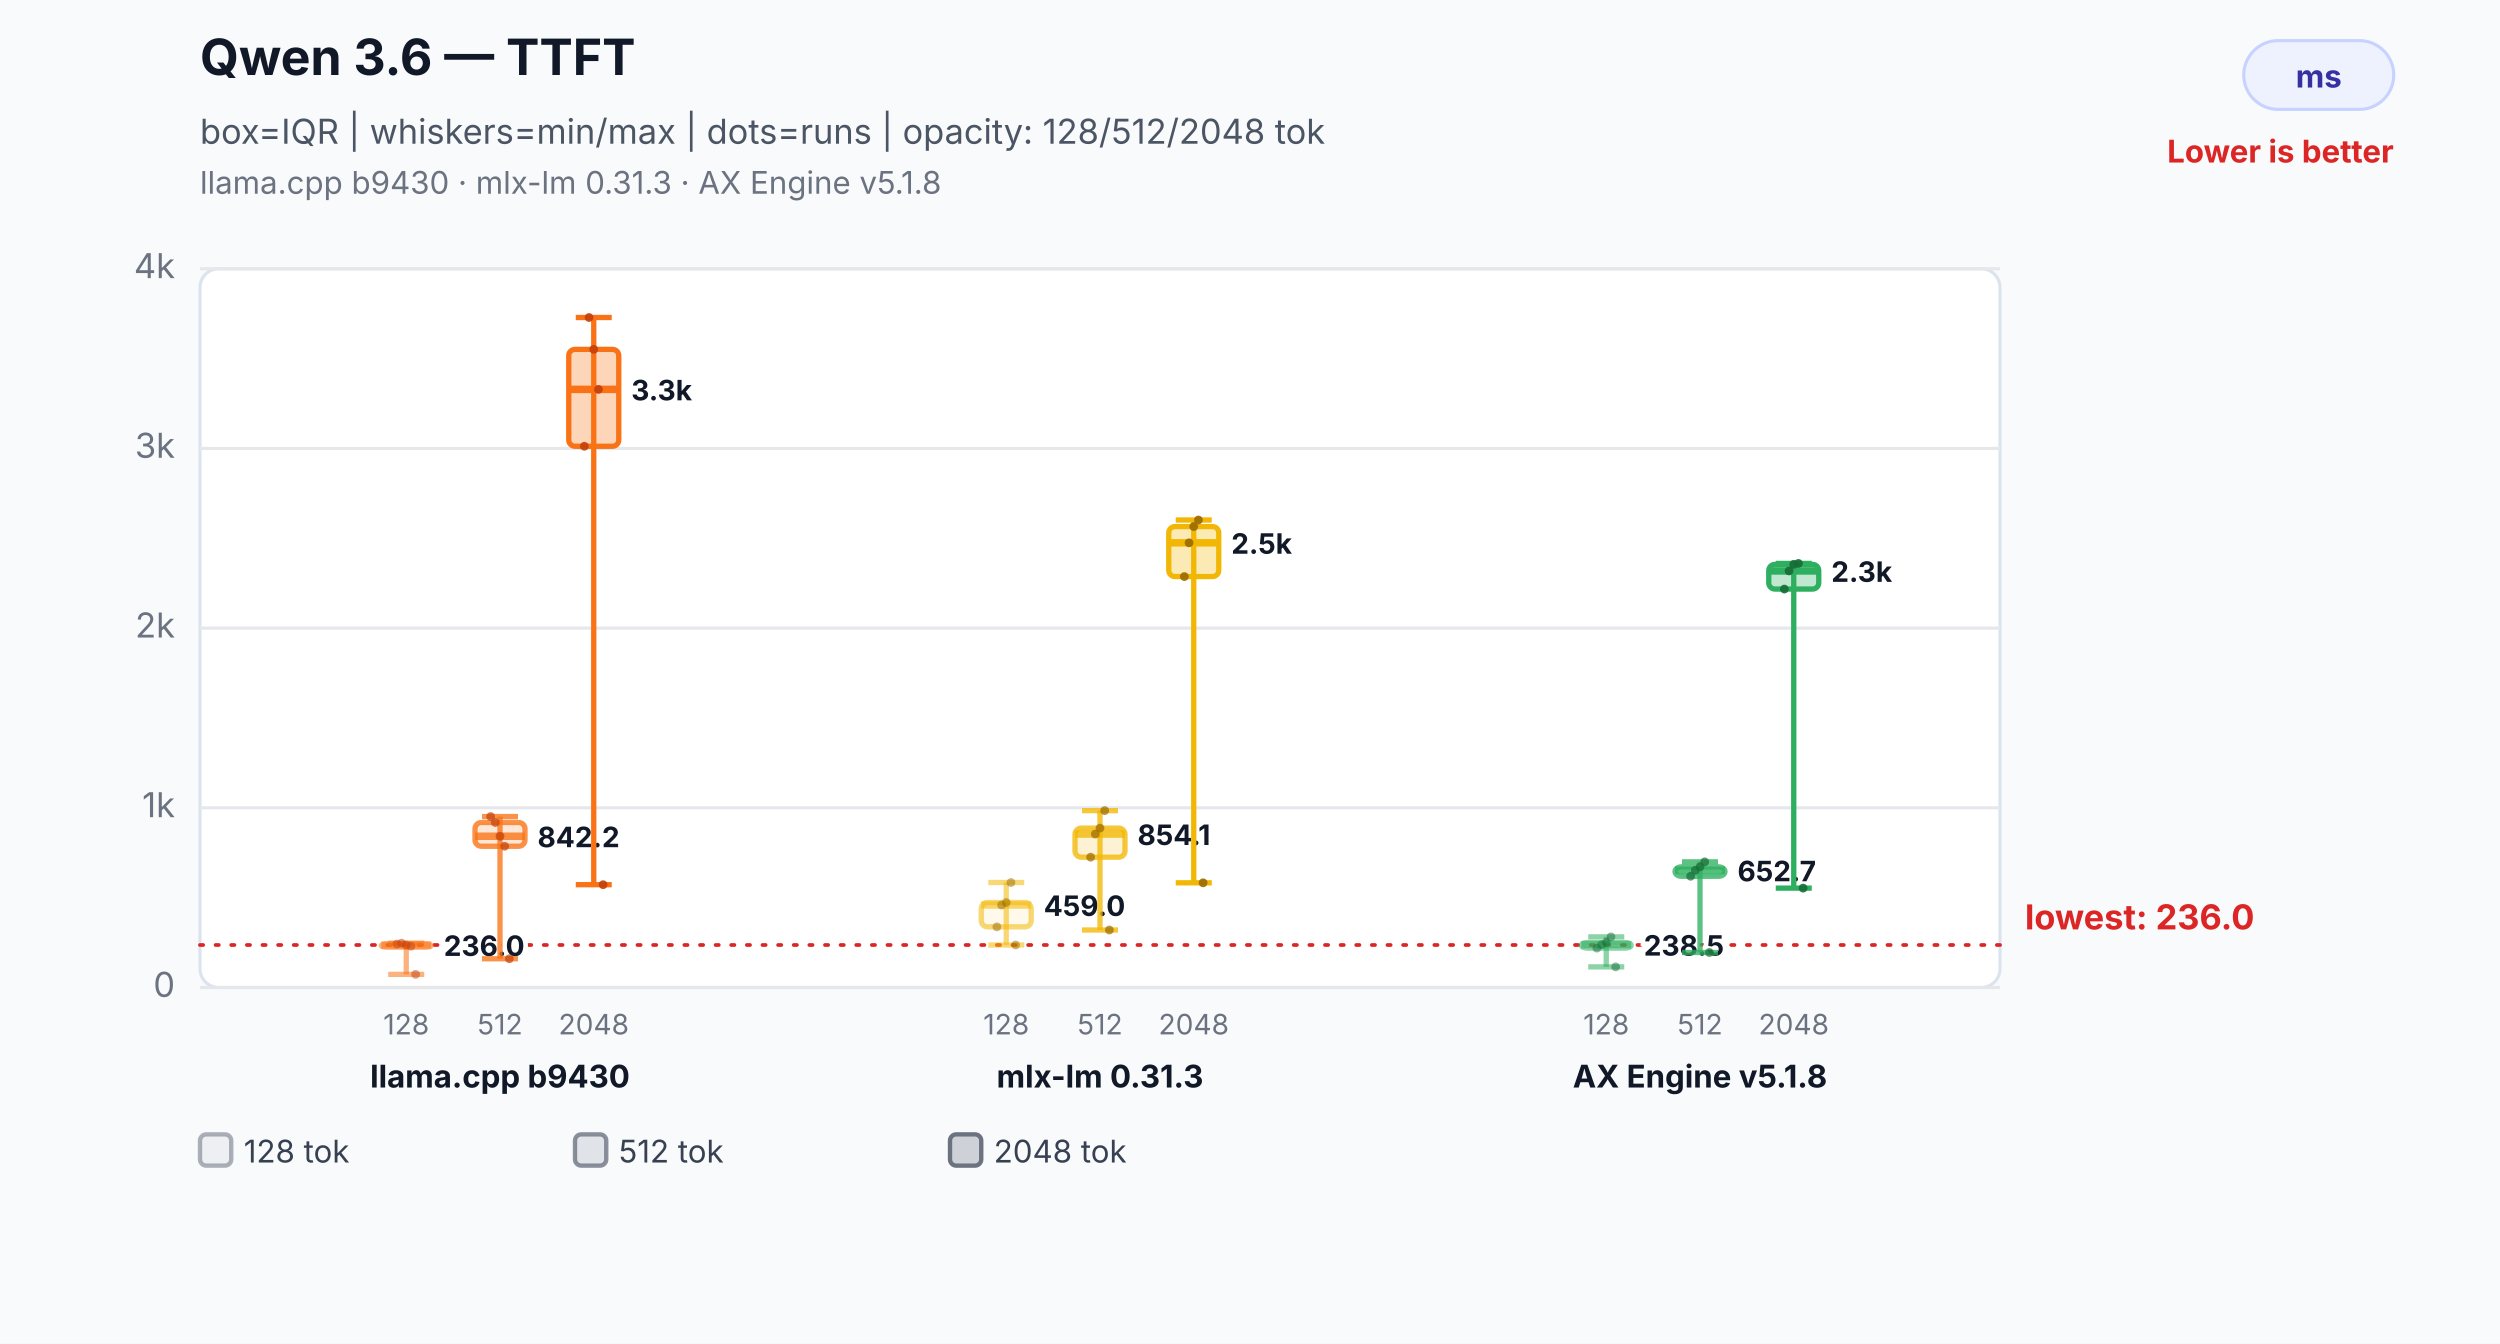
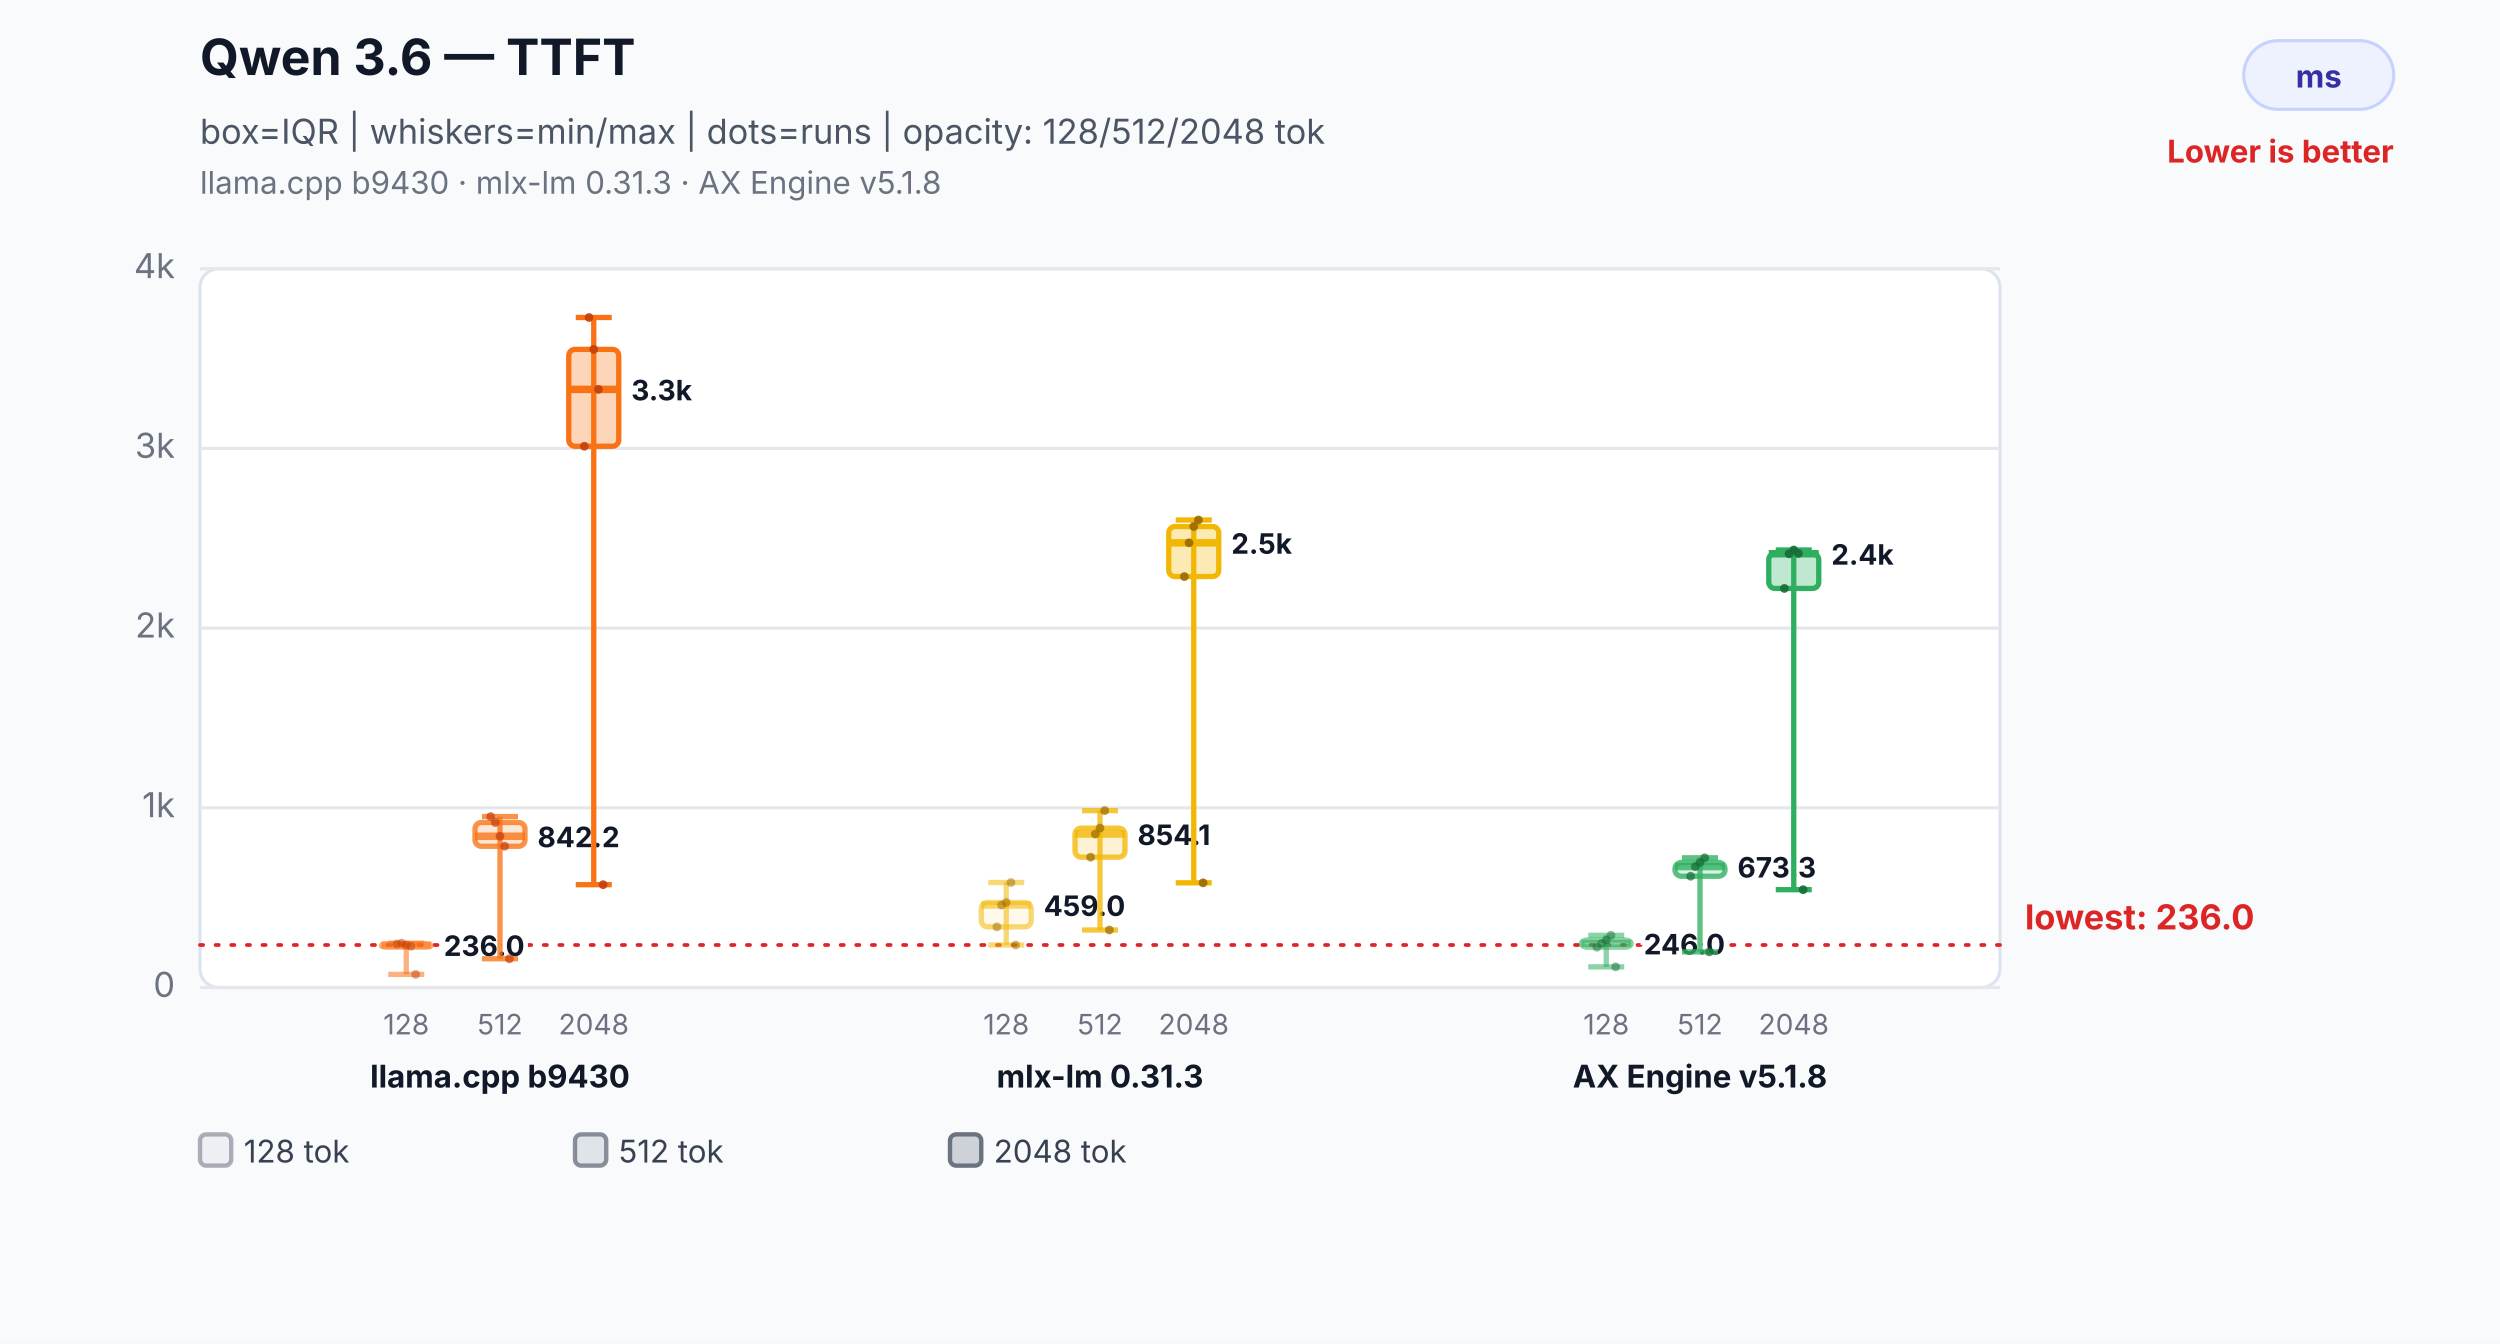
<svg xmlns="http://www.w3.org/2000/svg" width="800" height="430" viewBox="0 0 800 430" role="img" aria-labelledby="title desc">
  <rect width="800" height="430" fill="#f8fafc" />
  <text x="64" y="24" font-family="Inter,Segoe UI,Arial,sans-serif" font-size="16" font-weight="700" fill="#111827">Qwen 3.6 — TTFT</text>
  <text x="64" y="46" font-family="Inter,Segoe UI,Arial,sans-serif" font-size="11" fill="#4b5563">box=IQR | whiskers=min/max | dots=runs | opacity: 128/512/2048 tok</text>
  <text x="64" y="62" font-family="Inter,Segoe UI,Arial,sans-serif" font-size="10" fill="#6b7280">llama.cpp b9430 · mlx-lm 0.31.3 · AX Engine v5.1.8</text>
  <rect x="718" y="13" width="48" height="22" rx="11" fill="#eef2ff" stroke="#c7d2fe" />
  <text x="742.0" y="28" text-anchor="middle" font-family="Inter,Segoe UI,Arial,sans-serif" font-size="10" font-weight="700" fill="#3730a3">ms</text>
  <text x="766" y="52" text-anchor="end" font-family="Inter,Segoe UI,Arial,sans-serif" font-size="10" font-weight="700" fill="#dc2626">Lower is better</text>
  <rect x="64" y="86" width="576" height="230" rx="6" fill="#ffffff" stroke="#dbe3ef" />
  <line x1="64" y1="316.0" x2="640" y2="316.0" stroke="#e5e7eb" stroke-width="1" />
  <text x="56" y="319.0" text-anchor="end" font-family="Inter,Segoe UI,Arial,sans-serif" font-size="11" fill="#6b7280">0</text>
  <line x1="64" y1="258.5" x2="640" y2="258.5" stroke="#e5e7eb" stroke-width="1" />
  <text x="56" y="261.5" text-anchor="end" font-family="Inter,Segoe UI,Arial,sans-serif" font-size="11" fill="#6b7280">1k</text>
  <line x1="64" y1="201.0" x2="640" y2="201.0" stroke="#e5e7eb" stroke-width="1" />
  <text x="56" y="204.0" text-anchor="end" font-family="Inter,Segoe UI,Arial,sans-serif" font-size="11" fill="#6b7280">2k</text>
  <line x1="64" y1="143.5" x2="640" y2="143.5" stroke="#e5e7eb" stroke-width="1" />
  <text x="56" y="146.5" text-anchor="end" font-family="Inter,Segoe UI,Arial,sans-serif" font-size="11" fill="#6b7280">3k</text>
  <line x1="64" y1="86.0" x2="640" y2="86.0" stroke="#e5e7eb" stroke-width="1" />
  <text x="56" y="89.0" text-anchor="end" font-family="Inter,Segoe UI,Arial,sans-serif" font-size="11" fill="#6b7280">4k</text>
  <line x1="64" y1="302.4" x2="640" y2="302.4" stroke="#dc2626" stroke-width="1.2" stroke-dasharray="1 4" stroke-linecap="round" />
  <text x="648" y="297.4" text-anchor="start" font-family="Inter,Segoe UI,Arial,sans-serif" font-size="11" font-weight="700" fill="#dc2626" data-label="lowest median">lowest: 236.0</text>
  <line x1="130" y1="301.8" x2="130" y2="311.8" stroke="#f97316" stroke-opacity="0.55" stroke-width="1.7" />
  <line x1="124.24" y1="301.8" x2="135.76" y2="301.8" stroke="#f97316" stroke-opacity="0.55" stroke-width="1.7" />
  <line x1="124.24" y1="311.8" x2="135.76" y2="311.8" stroke="#f97316" stroke-opacity="0.55" stroke-width="1.7" />
  <rect x="122" y="302.1" width="16" height="1.0" rx="2" fill="#f97316" fill-opacity="0.08" stroke="#f97316" stroke-opacity="0.55" stroke-width="1.7" />
  <line x1="122" y1="302.4" x2="138" y2="302.4" stroke="#f97316" stroke-opacity="0.55" stroke-width="2.4" />
  <text x="142" y="305.9" text-anchor="start" font-family="Inter,Segoe UI,Arial,sans-serif" font-size="9" font-weight="700" fill="#111827" stroke="#ffffff" stroke-width="3" paint-order="stroke">236.0</text>
  <text x="130" y="331" text-anchor="middle" font-family="Inter,Segoe UI,Arial,sans-serif" font-size="9" fill="#6b7280">128</text>
  <circle cx="127" cy="302.1" r="1.4" fill="#c2410c" fill-opacity="0.5" />
  <circle cx="128.5" cy="301.8" r="1.4" fill="#c2410c" fill-opacity="0.5" />
  <circle cx="130" cy="302.4" r="1.4" fill="#c2410c" fill-opacity="0.5" />
  <circle cx="131.5" cy="302.8" r="1.4" fill="#c2410c" fill-opacity="0.5" />
  <circle cx="133" cy="311.8" r="1.4" fill="#c2410c" fill-opacity="0.5" />
  <line x1="160" y1="261.3" x2="160" y2="306.8" stroke="#f97316" stroke-opacity="0.78" stroke-width="1.7" />
  <line x1="154.24" y1="261.3" x2="165.76" y2="261.3" stroke="#f97316" stroke-opacity="0.78" stroke-width="1.7" />
  <line x1="154.24" y1="306.8" x2="165.76" y2="306.8" stroke="#f97316" stroke-opacity="0.78" stroke-width="1.7" />
  <rect x="152" y="263.2" width="16" height="7.6" rx="2" fill="#f97316" fill-opacity="0.17" stroke="#f97316" stroke-opacity="0.78" stroke-width="1.7" />
  <line x1="152" y1="267.6" x2="168" y2="267.6" stroke="#f97316" stroke-opacity="0.78" stroke-width="2.4" />
  <text x="172" y="271.1" text-anchor="start" font-family="Inter,Segoe UI,Arial,sans-serif" font-size="9" font-weight="700" fill="#111827" stroke="#ffffff" stroke-width="3" paint-order="stroke">842.2</text>
  <text x="160" y="331" text-anchor="middle" font-family="Inter,Segoe UI,Arial,sans-serif" font-size="9" fill="#6b7280">512</text>
  <circle cx="157" cy="261.3" r="1.4" fill="#c2410c" fill-opacity="0.7" />
  <circle cx="158.5" cy="263.2" r="1.4" fill="#c2410c" fill-opacity="0.7" />
  <circle cx="160" cy="267.6" r="1.4" fill="#c2410c" fill-opacity="0.7" />
  <circle cx="161.5" cy="270.8" r="1.4" fill="#c2410c" fill-opacity="0.7" />
  <circle cx="163" cy="306.8" r="1.4" fill="#c2410c" fill-opacity="0.7" />
  <line x1="190" y1="101.6" x2="190" y2="283.1" stroke="#f97316" stroke-opacity="1.0" stroke-width="1.7" />
  <line x1="184.24" y1="101.6" x2="195.76" y2="101.6" stroke="#f97316" stroke-opacity="1.0" stroke-width="1.7" />
  <line x1="184.24" y1="283.1" x2="195.76" y2="283.1" stroke="#f97316" stroke-opacity="1.0" stroke-width="1.7" />
  <rect x="182" y="111.8" width="16" height="31.0" rx="2" fill="#f97316" fill-opacity="0.3" stroke="#f97316" stroke-opacity="1.0" stroke-width="1.7" />
  <line x1="182" y1="124.6" x2="198" y2="124.6" stroke="#f97316" stroke-opacity="1.0" stroke-width="2.4" />
  <text x="202" y="128.1" text-anchor="start" font-family="Inter,Segoe UI,Arial,sans-serif" font-size="9" font-weight="700" fill="#111827" stroke="#ffffff" stroke-width="3" paint-order="stroke">3.3k</text>
  <text x="190" y="331" text-anchor="middle" font-family="Inter,Segoe UI,Arial,sans-serif" font-size="9" fill="#6b7280">2048</text>
  <circle cx="187" cy="142.8" r="1.4" fill="#c2410c" fill-opacity="0.9" />
  <circle cx="188.5" cy="101.6" r="1.4" fill="#c2410c" fill-opacity="0.9" />
  <circle cx="190" cy="111.8" r="1.4" fill="#c2410c" fill-opacity="0.9" />
  <circle cx="191.5" cy="124.6" r="1.4" fill="#c2410c" fill-opacity="0.9" />
  <circle cx="193" cy="283.1" r="1.4" fill="#c2410c" fill-opacity="0.9" />
  <text x="160" y="348" text-anchor="middle" font-family="Inter,Segoe UI,Arial,sans-serif" font-size="10" font-weight="700" fill="#111827">llama.cpp b9430</text>
  <line x1="322" y1="282.4" x2="322" y2="302.4" stroke="#f2b705" stroke-opacity="0.55" stroke-width="1.7" />
  <line x1="316.24" y1="282.4" x2="327.76" y2="282.4" stroke="#f2b705" stroke-opacity="0.55" stroke-width="1.7" />
  <line x1="316.24" y1="302.4" x2="327.76" y2="302.4" stroke="#f2b705" stroke-opacity="0.55" stroke-width="1.7" />
  <rect x="314" y="288.8" width="16" height="7.8" rx="2" fill="#f2b705" fill-opacity="0.08" stroke="#f2b705" stroke-opacity="0.55" stroke-width="1.7" />
  <line x1="314" y1="289.6" x2="330" y2="289.6" stroke="#f2b705" stroke-opacity="0.55" stroke-width="2.4" />
  <text x="334" y="293.1" text-anchor="start" font-family="Inter,Segoe UI,Arial,sans-serif" font-size="9" font-weight="700" fill="#111827" stroke="#ffffff" stroke-width="3" paint-order="stroke">459.0</text>
  <text x="322" y="331" text-anchor="middle" font-family="Inter,Segoe UI,Arial,sans-serif" font-size="9" fill="#6b7280">128</text>
  <circle cx="319" cy="296.6" r="1.4" fill="#9a6a00" fill-opacity="0.5" />
  <circle cx="320.5" cy="289.6" r="1.4" fill="#9a6a00" fill-opacity="0.5" />
  <circle cx="322" cy="288.8" r="1.4" fill="#9a6a00" fill-opacity="0.5" />
  <circle cx="323.5" cy="282.4" r="1.4" fill="#9a6a00" fill-opacity="0.5" />
  <circle cx="325" cy="302.4" r="1.4" fill="#9a6a00" fill-opacity="0.5" />
  <line x1="352" y1="259.4" x2="352" y2="297.6" stroke="#f2b705" stroke-opacity="0.78" stroke-width="1.7" />
  <line x1="346.24" y1="259.4" x2="357.76" y2="259.4" stroke="#f2b705" stroke-opacity="0.78" stroke-width="1.7" />
  <line x1="346.24" y1="297.6" x2="357.76" y2="297.6" stroke="#f2b705" stroke-opacity="0.78" stroke-width="1.7" />
  <rect x="344" y="265.0" width="16" height="9.3" rx="2" fill="#f2b705" fill-opacity="0.17" stroke="#f2b705" stroke-opacity="0.78" stroke-width="1.7" />
  <line x1="344" y1="266.9" x2="360" y2="266.9" stroke="#f2b705" stroke-opacity="0.78" stroke-width="2.4" />
  <text x="364" y="270.4" text-anchor="start" font-family="Inter,Segoe UI,Arial,sans-serif" font-size="9" font-weight="700" fill="#111827" stroke="#ffffff" stroke-width="3" paint-order="stroke">854.1</text>
  <text x="352" y="331" text-anchor="middle" font-family="Inter,Segoe UI,Arial,sans-serif" font-size="9" fill="#6b7280">512</text>
  <circle cx="349" cy="274.3" r="1.4" fill="#9a6a00" fill-opacity="0.7" />
  <circle cx="350.5" cy="266.9" r="1.4" fill="#9a6a00" fill-opacity="0.7" />
  <circle cx="352" cy="265.0" r="1.4" fill="#9a6a00" fill-opacity="0.7" />
  <circle cx="353.5" cy="259.4" r="1.4" fill="#9a6a00" fill-opacity="0.7" />
  <circle cx="355" cy="297.6" r="1.4" fill="#9a6a00" fill-opacity="0.7" />
  <line x1="382" y1="166.4" x2="382" y2="282.5" stroke="#f2b705" stroke-opacity="1.0" stroke-width="1.7" />
  <line x1="376.24" y1="166.4" x2="387.76" y2="166.4" stroke="#f2b705" stroke-opacity="1.0" stroke-width="1.7" />
  <line x1="376.24" y1="282.5" x2="387.76" y2="282.5" stroke="#f2b705" stroke-opacity="1.0" stroke-width="1.7" />
  <rect x="374" y="168.5" width="16" height="16.0" rx="2" fill="#f2b705" fill-opacity="0.3" stroke="#f2b705" stroke-opacity="1.0" stroke-width="1.7" />
  <line x1="374" y1="173.7" x2="390" y2="173.7" stroke="#f2b705" stroke-opacity="1.0" stroke-width="2.4" />
  <text x="394" y="177.2" text-anchor="start" font-family="Inter,Segoe UI,Arial,sans-serif" font-size="9" font-weight="700" fill="#111827" stroke="#ffffff" stroke-width="3" paint-order="stroke">2.5k</text>
  <text x="382" y="331" text-anchor="middle" font-family="Inter,Segoe UI,Arial,sans-serif" font-size="9" fill="#6b7280">2048</text>
  <circle cx="379" cy="184.5" r="1.4" fill="#9a6a00" fill-opacity="0.9" />
  <circle cx="380.5" cy="173.7" r="1.4" fill="#9a6a00" fill-opacity="0.9" />
  <circle cx="382" cy="168.5" r="1.4" fill="#9a6a00" fill-opacity="0.9" />
  <circle cx="383.5" cy="166.4" r="1.4" fill="#9a6a00" fill-opacity="0.9" />
  <circle cx="385" cy="282.5" r="1.4" fill="#9a6a00" fill-opacity="0.9" />
  <text x="352" y="348" text-anchor="middle" font-family="Inter,Segoe UI,Arial,sans-serif" font-size="10" font-weight="700" fill="#111827">mlx-lm 0.31.3</text>
-   <line x1="514" y1="299.8" x2="514" y2="309.4" stroke="#2eaf5f" stroke-opacity="0.55" stroke-width="1.7" />
-   <line x1="508.24" y1="299.8" x2="519.76" y2="299.8" stroke="#2eaf5f" stroke-opacity="0.55" stroke-width="1.7" />
+   <line x1="514" y1="299.3" x2="514" y2="309.4" stroke="#2eaf5f" stroke-opacity="0.55" stroke-width="1.7" />
+   <line x1="508.24" y1="299.3" x2="519.76" y2="299.3" stroke="#2eaf5f" stroke-opacity="0.55" stroke-width="1.7" />
  <line x1="508.24" y1="309.4" x2="519.76" y2="309.4" stroke="#2eaf5f" stroke-opacity="0.55" stroke-width="1.7" />
-   <rect x="506" y="301.6" width="16" height="1.8" rx="2" fill="#2eaf5f" fill-opacity="0.08" stroke="#2eaf5f" stroke-opacity="0.55" stroke-width="1.7" />
-   <line x1="506" y1="302.3" x2="522" y2="302.3" stroke="#2eaf5f" stroke-opacity="0.55" stroke-width="2.4" />
-   <text x="526" y="305.8" text-anchor="start" font-family="Inter,Segoe UI,Arial,sans-serif" font-size="9" font-weight="700" fill="#111827" stroke="#ffffff" stroke-width="3" paint-order="stroke">238.5</text>
+   <rect x="506" y="300.8" width="16" height="2.3" rx="2" fill="#2eaf5f" fill-opacity="0.08" stroke="#2eaf5f" stroke-opacity="0.55" stroke-width="1.7" />
+   <line x1="506" y1="301.9" x2="522" y2="301.9" stroke="#2eaf5f" stroke-opacity="0.55" stroke-width="2.4" />
+   <text x="526" y="305.4" text-anchor="start" font-family="Inter,Segoe UI,Arial,sans-serif" font-size="9" font-weight="700" fill="#111827" stroke="#ffffff" stroke-width="3" paint-order="stroke">246.0</text>
  <text x="514" y="331" text-anchor="middle" font-family="Inter,Segoe UI,Arial,sans-serif" font-size="9" fill="#6b7280">128</text>
-   <circle cx="511" cy="303.4" r="1.4" fill="#176c37" fill-opacity="0.5" />
-   <circle cx="512.5" cy="302.3" r="1.4" fill="#176c37" fill-opacity="0.5" />
-   <circle cx="514" cy="301.6" r="1.4" fill="#176c37" fill-opacity="0.5" />
-   <circle cx="515.5" cy="299.8" r="1.4" fill="#176c37" fill-opacity="0.5" />
+   <circle cx="511" cy="303.1" r="1.4" fill="#176c37" fill-opacity="0.5" />
+   <circle cx="512.5" cy="301.9" r="1.4" fill="#176c37" fill-opacity="0.5" />
+   <circle cx="514" cy="300.8" r="1.4" fill="#176c37" fill-opacity="0.5" />
+   <circle cx="515.5" cy="299.3" r="1.4" fill="#176c37" fill-opacity="0.5" />
  <circle cx="517" cy="309.4" r="1.4" fill="#176c37" fill-opacity="0.5" />
-   <line x1="544" y1="275.8" x2="544" y2="304.8" stroke="#2eaf5f" stroke-opacity="0.78" stroke-width="1.7" />
-   <line x1="538.24" y1="275.8" x2="549.76" y2="275.8" stroke="#2eaf5f" stroke-opacity="0.78" stroke-width="1.7" />
-   <line x1="538.24" y1="304.8" x2="549.76" y2="304.8" stroke="#2eaf5f" stroke-opacity="0.78" stroke-width="1.7" />
-   <rect x="536" y="277.4" width="16" height="3.0" rx="2" fill="#2eaf5f" fill-opacity="0.17" stroke="#2eaf5f" stroke-opacity="0.78" stroke-width="1.7" />
-   <line x1="536" y1="278.5" x2="552" y2="278.5" stroke="#2eaf5f" stroke-opacity="0.78" stroke-width="2.4" />
-   <text x="556" y="282.0" text-anchor="start" font-family="Inter,Segoe UI,Arial,sans-serif" font-size="9" font-weight="700" fill="#111827" stroke="#ffffff" stroke-width="3" paint-order="stroke">652.7</text>
+   <line x1="544" y1="274.5" x2="544" y2="304.6" stroke="#2eaf5f" stroke-opacity="0.78" stroke-width="1.7" />
+   <line x1="538.24" y1="274.5" x2="549.76" y2="274.5" stroke="#2eaf5f" stroke-opacity="0.78" stroke-width="1.7" />
+   <line x1="538.24" y1="304.6" x2="549.76" y2="304.6" stroke="#2eaf5f" stroke-opacity="0.78" stroke-width="1.7" />
+   <rect x="536" y="276.0" width="16" height="4.4" rx="2" fill="#2eaf5f" fill-opacity="0.17" stroke="#2eaf5f" stroke-opacity="0.78" stroke-width="1.7" />
+   <line x1="536" y1="277.3" x2="552" y2="277.3" stroke="#2eaf5f" stroke-opacity="0.78" stroke-width="2.4" />
+   <text x="556" y="280.8" text-anchor="start" font-family="Inter,Segoe UI,Arial,sans-serif" font-size="9" font-weight="700" fill="#111827" stroke="#ffffff" stroke-width="3" paint-order="stroke">673.3</text>
  <text x="544" y="331" text-anchor="middle" font-family="Inter,Segoe UI,Arial,sans-serif" font-size="9" fill="#6b7280">512</text>
  <circle cx="541" cy="280.4" r="1.4" fill="#176c37" fill-opacity="0.7" />
-   <circle cx="542.5" cy="278.5" r="1.4" fill="#176c37" fill-opacity="0.7" />
-   <circle cx="544" cy="277.4" r="1.4" fill="#176c37" fill-opacity="0.7" />
-   <circle cx="545.5" cy="275.8" r="1.4" fill="#176c37" fill-opacity="0.7" />
-   <circle cx="547" cy="304.8" r="1.4" fill="#176c37" fill-opacity="0.7" />
-   <line x1="574" y1="180.3" x2="574" y2="284.2" stroke="#2eaf5f" stroke-opacity="1.0" stroke-width="1.7" />
-   <line x1="568.24" y1="180.3" x2="579.76" y2="180.3" stroke="#2eaf5f" stroke-opacity="1.0" stroke-width="1.7" />
-   <line x1="568.24" y1="284.2" x2="579.76" y2="284.2" stroke="#2eaf5f" stroke-opacity="1.0" stroke-width="1.7" />
-   <rect x="566" y="180.6" width="16" height="7.9" rx="2" fill="#2eaf5f" fill-opacity="0.3" stroke="#2eaf5f" stroke-opacity="1.0" stroke-width="1.7" />
-   <line x1="566" y1="182.7" x2="582" y2="182.7" stroke="#2eaf5f" stroke-opacity="1.0" stroke-width="2.4" />
-   <text x="586" y="186.2" text-anchor="start" font-family="Inter,Segoe UI,Arial,sans-serif" font-size="9" font-weight="700" fill="#111827" stroke="#ffffff" stroke-width="3" paint-order="stroke">2.3k</text>
+   <circle cx="542.5" cy="277.3" r="1.4" fill="#176c37" fill-opacity="0.7" />
+   <circle cx="544" cy="276.0" r="1.4" fill="#176c37" fill-opacity="0.7" />
+   <circle cx="545.5" cy="274.5" r="1.4" fill="#176c37" fill-opacity="0.7" />
+   <circle cx="547" cy="304.6" r="1.4" fill="#176c37" fill-opacity="0.7" />
+   <line x1="574" y1="176.0" x2="574" y2="284.7" stroke="#2eaf5f" stroke-opacity="1.0" stroke-width="1.7" />
+   <line x1="568.24" y1="176.0" x2="579.76" y2="176.0" stroke="#2eaf5f" stroke-opacity="1.0" stroke-width="1.7" />
+   <line x1="568.24" y1="284.7" x2="579.76" y2="284.7" stroke="#2eaf5f" stroke-opacity="1.0" stroke-width="1.7" />
+   <rect x="566" y="177.1" width="16" height="11.2" rx="2" fill="#2eaf5f" fill-opacity="0.3" stroke="#2eaf5f" stroke-opacity="1.0" stroke-width="1.7" />
+   <line x1="566" y1="177.2" x2="582" y2="177.2" stroke="#2eaf5f" stroke-opacity="1.0" stroke-width="2.4" />
+   <text x="586" y="180.7" text-anchor="start" font-family="Inter,Segoe UI,Arial,sans-serif" font-size="9" font-weight="700" fill="#111827" stroke="#ffffff" stroke-width="3" paint-order="stroke">2.4k</text>
  <text x="574" y="331" text-anchor="middle" font-family="Inter,Segoe UI,Arial,sans-serif" font-size="9" fill="#6b7280">2048</text>
-   <circle cx="571" cy="188.5" r="1.4" fill="#176c37" fill-opacity="0.9" />
-   <circle cx="572.5" cy="182.7" r="1.4" fill="#176c37" fill-opacity="0.9" />
-   <circle cx="574" cy="180.6" r="1.4" fill="#176c37" fill-opacity="0.9" />
-   <circle cx="575.5" cy="180.3" r="1.4" fill="#176c37" fill-opacity="0.9" />
-   <circle cx="577" cy="284.2" r="1.4" fill="#176c37" fill-opacity="0.9" />
+   <circle cx="571" cy="188.3" r="1.4" fill="#176c37" fill-opacity="0.9" />
+   <circle cx="572.5" cy="177.2" r="1.4" fill="#176c37" fill-opacity="0.9" />
+   <circle cx="574" cy="176.0" r="1.4" fill="#176c37" fill-opacity="0.9" />
+   <circle cx="575.5" cy="177.1" r="1.4" fill="#176c37" fill-opacity="0.9" />
+   <circle cx="577" cy="284.7" r="1.4" fill="#176c37" fill-opacity="0.9" />
  <text x="544" y="348" text-anchor="middle" font-family="Inter,Segoe UI,Arial,sans-serif" font-size="10" font-weight="700" fill="#111827">AX Engine v5.1.8</text>
  <rect x="64" y="363" width="10" height="10" rx="2" fill="#6b7280" fill-opacity="0.08" stroke="#6b7280" stroke-opacity="0.55" stroke-width="1.4" />
  <text x="78" y="372" font-family="Inter,Segoe UI,Arial,sans-serif" font-size="10" fill="#374151">128 tok</text>
  <rect x="184" y="363" width="10" height="10" rx="2" fill="#6b7280" fill-opacity="0.17" stroke="#6b7280" stroke-opacity="0.78" stroke-width="1.4" />
  <text x="198" y="372" font-family="Inter,Segoe UI,Arial,sans-serif" font-size="10" fill="#374151">512 tok</text>
  <rect x="304" y="363" width="10" height="10" rx="2" fill="#6b7280" fill-opacity="0.3" stroke="#6b7280" stroke-opacity="1.0" stroke-width="1.4" />
  <text x="318" y="372" font-family="Inter,Segoe UI,Arial,sans-serif" font-size="10" fill="#374151">2048 tok</text>
</svg>
